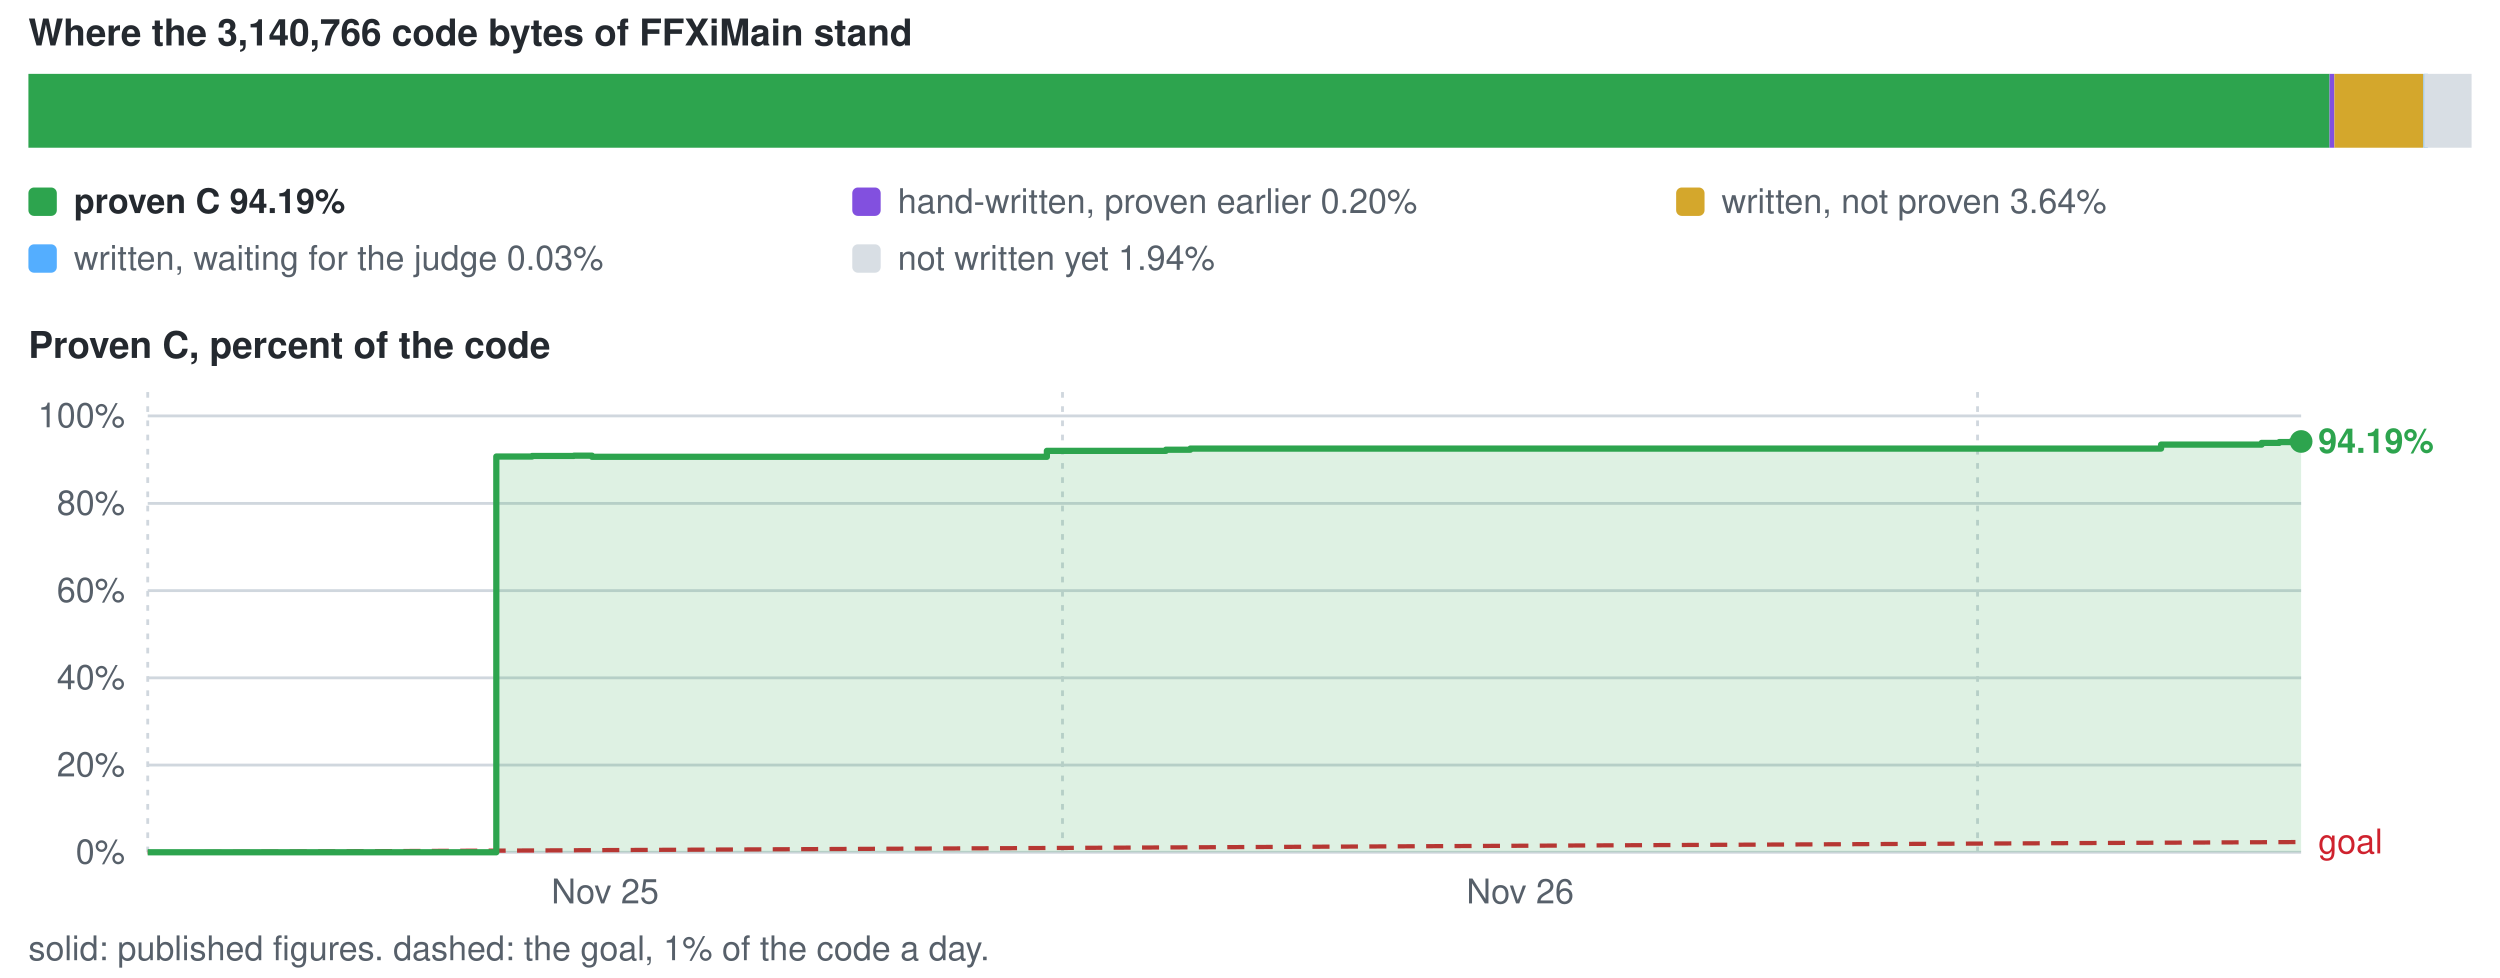
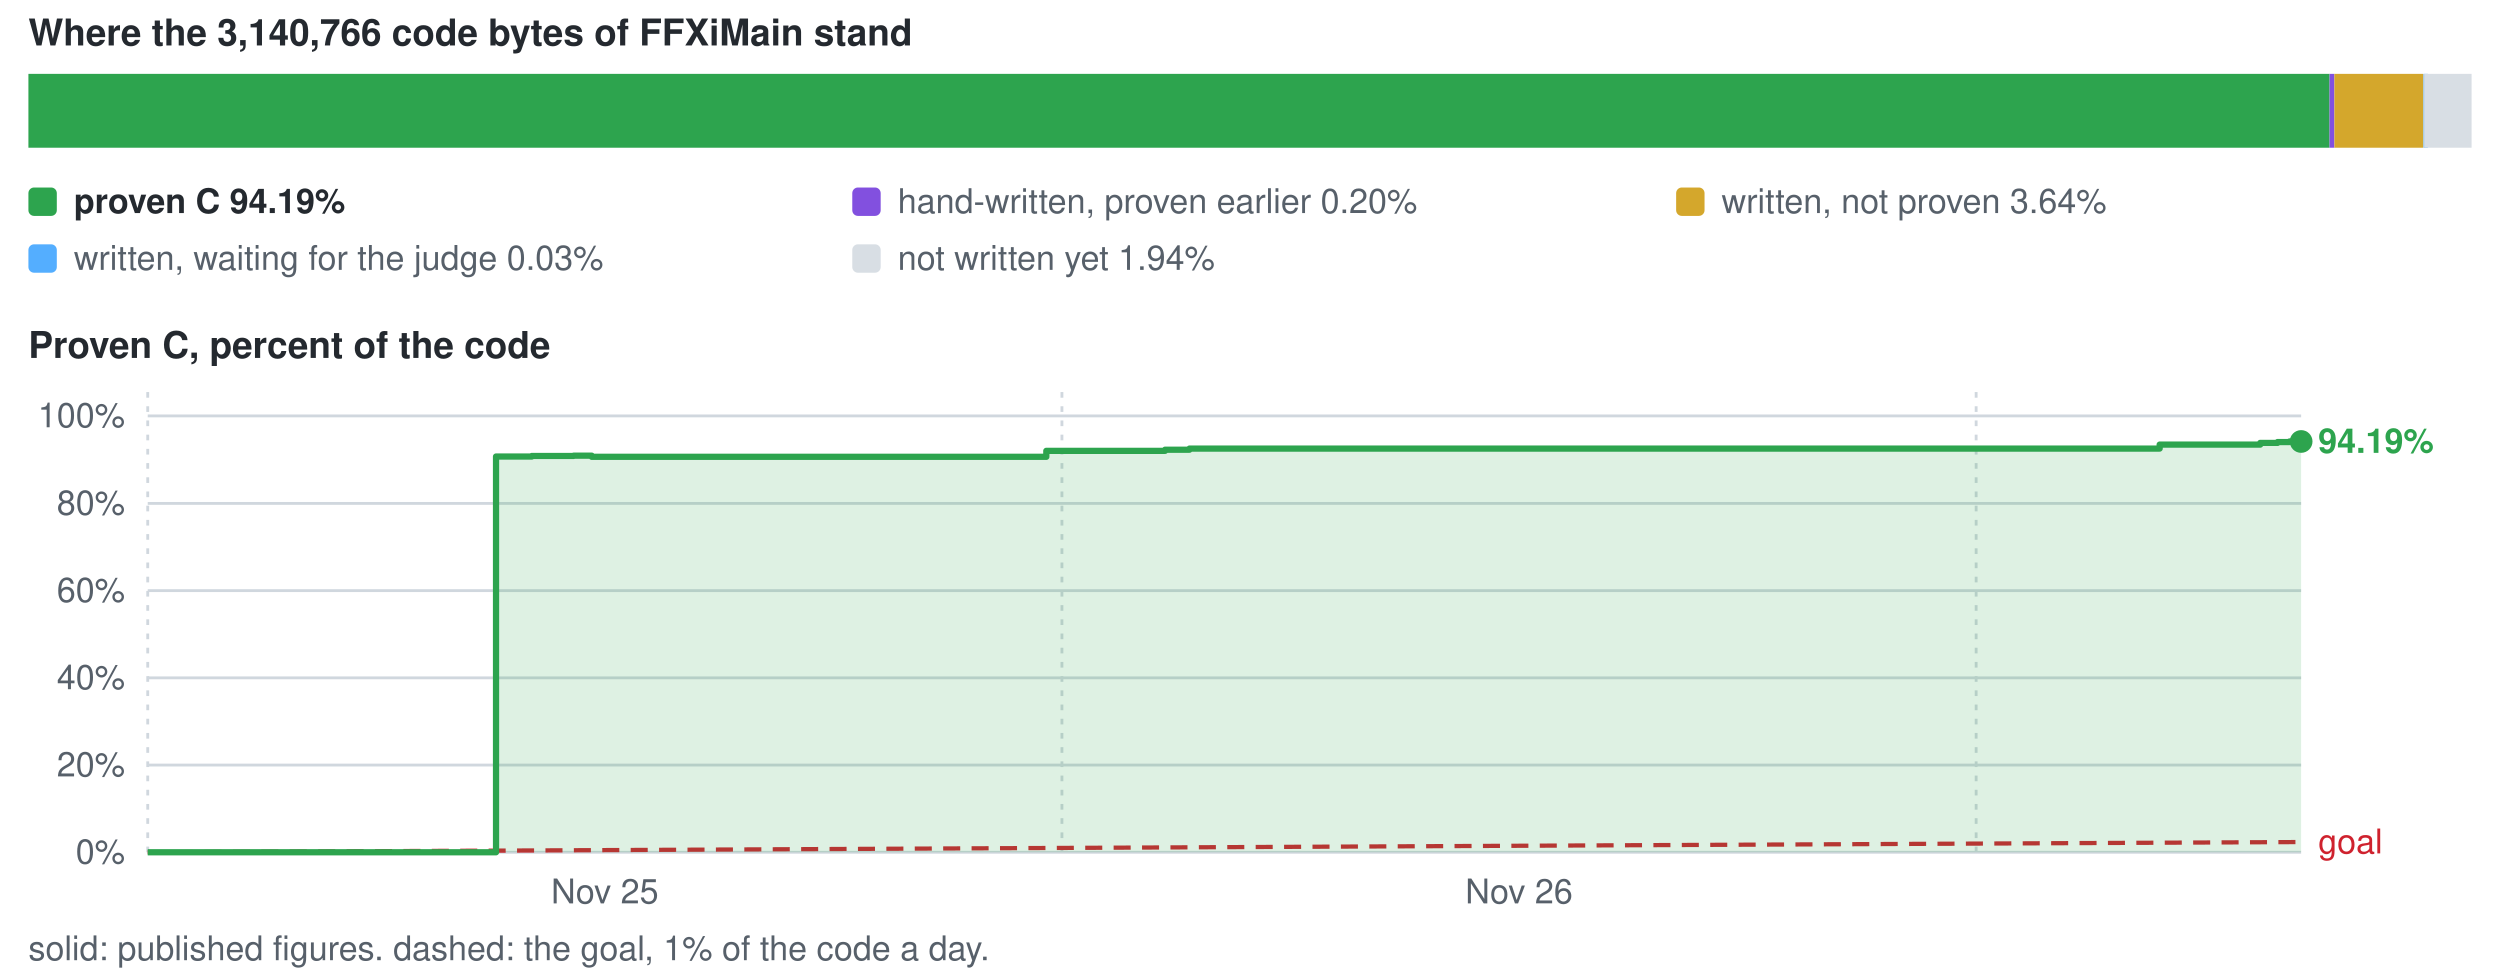
<svg xmlns="http://www.w3.org/2000/svg" viewBox="0 0 880 344" width="880" height="344" role="img" aria-label="conversion progress">
  <style>text{font-family:-apple-system,BlinkMacSystemFont,'Segoe UI',Helvetica,Arial,sans-serif;font-size:12px;fill:#57606a}.s{fill:#24292f;font-weight:600}.b{font-size:13px}</style>
  <text x="10" y="16" class="s b">Where the 3,140,766 code bytes of FFXiMain stand</text>
  <rect x="10.0" y="26" width="810.0" height="26" fill="#2da44e" />
  <rect x="820.0" y="26" width="1.7" height="26" fill="#8250df" />
  <rect x="821.7" y="26" width="31.3" height="26" fill="#d4a72c" />
  <rect x="853.1" y="26" width="1.5" height="26" fill="#54aeff" />
  <rect x="853.3" y="26" width="16.7" height="26" fill="#d8dee4" />
  <rect x="10" y="66" width="10" height="10" rx="2" fill="#2da44e" />
  <text x="26" y="75" class="s">proven C 94.19%</text>
  <rect x="300" y="66" width="10" height="10" rx="2" fill="#8250df" />
  <text x="316" y="75">hand-written, proven earlier 0.20%</text>
  <rect x="590" y="66" width="10" height="10" rx="2" fill="#d4a72c" />
  <text x="606" y="75">written, not proven 3.64%</text>
  <rect x="10" y="86" width="10" height="10" rx="2" fill="#54aeff" />
  <text x="26" y="95">written, waiting for the judge 0.03%</text>
  <rect x="300" y="86" width="10" height="10" rx="2" fill="#d8dee4" />
  <text x="316" y="95">not written yet 1.94%</text>
  <text x="10" y="126" class="s b">Proven C, percent of the code</text>
  <line x1="52" y1="300.0" x2="810" y2="300.0" stroke="#d0d7de" stroke-width="1" />
  <text x="44" y="304.0" text-anchor="end">0%</text>
  <line x1="52" y1="269.3" x2="810" y2="269.3" stroke="#d0d7de" stroke-width="1" />
  <text x="44" y="273.3" text-anchor="end">20%</text>
  <line x1="52" y1="238.6" x2="810" y2="238.6" stroke="#d0d7de" stroke-width="1" />
  <text x="44" y="242.6" text-anchor="end">40%</text>
  <line x1="52" y1="207.9" x2="810" y2="207.9" stroke="#d0d7de" stroke-width="1" />
  <text x="44" y="211.9" text-anchor="end">60%</text>
  <line x1="52" y1="177.2" x2="810" y2="177.2" stroke="#d0d7de" stroke-width="1" />
  <text x="44" y="181.2" text-anchor="end">80%</text>
  <line x1="52" y1="146.4" x2="810" y2="146.4" stroke="#d0d7de" stroke-width="1" />
  <text x="44" y="150.4" text-anchor="end">100%</text>
  <line x1="52.0" y1="138" x2="52.0" y2="300" stroke="#d0d7de" stroke-width="1" stroke-dasharray="2 3" />
-   <text x="213.0" y="318" text-anchor="middle">Nov 25</text>
-   <line x1="374.0" y1="138" x2="374.0" y2="300" stroke="#d0d7de" stroke-width="1" stroke-dasharray="2 3" />
-   <text x="535.1" y="318" text-anchor="middle">Nov 26</text>
-   <line x1="696.1" y1="138" x2="696.1" y2="300" stroke="#d0d7de" stroke-width="1" stroke-dasharray="2 3" />
+   <text x="212.9" y="318" text-anchor="middle">Nov 25</text>
+   <line x1="373.8" y1="138" x2="373.8" y2="300" stroke="#d0d7de" stroke-width="1" stroke-dasharray="2 3" />
+   <text x="534.7" y="318" text-anchor="middle">Nov 26</text>
+   <line x1="695.6" y1="138" x2="695.6" y2="300" stroke="#d0d7de" stroke-width="1" stroke-dasharray="2 3" />
  <line x1="52.0" y1="300.0" x2="810.0" y2="296.4" stroke="#cf222e" stroke-width="1.5" stroke-dasharray="6 4" />
  <text x="816.0" y="300.4" style="fill:#cf222e">goal</text>
-   <path d="M52.0 300.0 H174.7 V160.7 H187.3 V160.5 H192.8 V160.5 H195.3 V160.5 H202.0 V160.4 H205.8 V160.4 H208.4 V160.8 H368.5 V158.7 H410.4 V158.3 H419.0 V157.9 H421.6 V157.9 H423.7 V157.9 H427.5 V157.9 H439.5 V157.9 H465.0 V157.9 H760.7 V156.5 H796.1 V155.9 H802.3 V155.6 H806.4 V155.4 H808.1 V155.4 H809.2 V155.4 H810.0 V155.4 V300.0 H52.0 Z" fill="#2da44e" fill-opacity="0.16" />
-   <path d="M52.0 300.0 H174.7 V160.7 H187.3 V160.5 H192.8 V160.5 H195.3 V160.5 H202.0 V160.4 H205.8 V160.4 H208.4 V160.8 H368.5 V158.7 H410.4 V158.3 H419.0 V157.9 H421.6 V157.9 H423.7 V157.9 H427.5 V157.9 H439.5 V157.9 H465.0 V157.9 H760.7 V156.5 H796.1 V155.9 H802.3 V155.6 H806.4 V155.4 H808.1 V155.4 H809.2 V155.4 H810.0 V155.4" fill="none" stroke="#2da44e" stroke-width="2.2" stroke-linejoin="round" />
+   <path d="M52.0 300.0 H174.6 V160.7 H187.2 V160.5 H192.7 V160.5 H195.2 V160.5 H201.9 V160.4 H205.7 V160.4 H208.3 V160.8 H368.3 V158.7 H410.1 V158.3 H418.7 V157.9 H421.3 V157.9 H423.5 V157.9 H427.2 V157.9 H439.3 V157.9 H464.7 V157.9 H760.2 V156.5 H795.6 V155.9 H801.7 V155.6 H805.9 V155.4 H807.5 V155.4 H808.6 V155.4 H809.5 V155.4 H810.0 V155.4 V300.0 H52.0 Z" fill="#2da44e" fill-opacity="0.16" />
+   <path d="M52.0 300.0 H174.6 V160.7 H187.2 V160.5 H192.7 V160.5 H195.2 V160.5 H201.9 V160.4 H205.7 V160.4 H208.3 V160.8 H368.3 V158.7 H410.1 V158.3 H418.7 V157.9 H421.3 V157.9 H423.5 V157.9 H427.2 V157.9 H439.3 V157.9 H464.7 V157.9 H760.2 V156.5 H795.6 V155.9 H801.7 V155.6 H805.9 V155.4 H807.5 V155.4 H808.6 V155.4 H809.5 V155.4 H810.0 V155.4" fill="none" stroke="#2da44e" stroke-width="2.2" stroke-linejoin="round" />
  <circle cx="810.0" cy="155.4" r="4" fill="#2da44e" />
  <text x="816.0" y="159.4" class="s" style="fill:#2da44e">94.19%</text>
  <text x="10" y="338">solid: published figures. dashed: the goal, 1% of the code a day.</text>
</svg>
